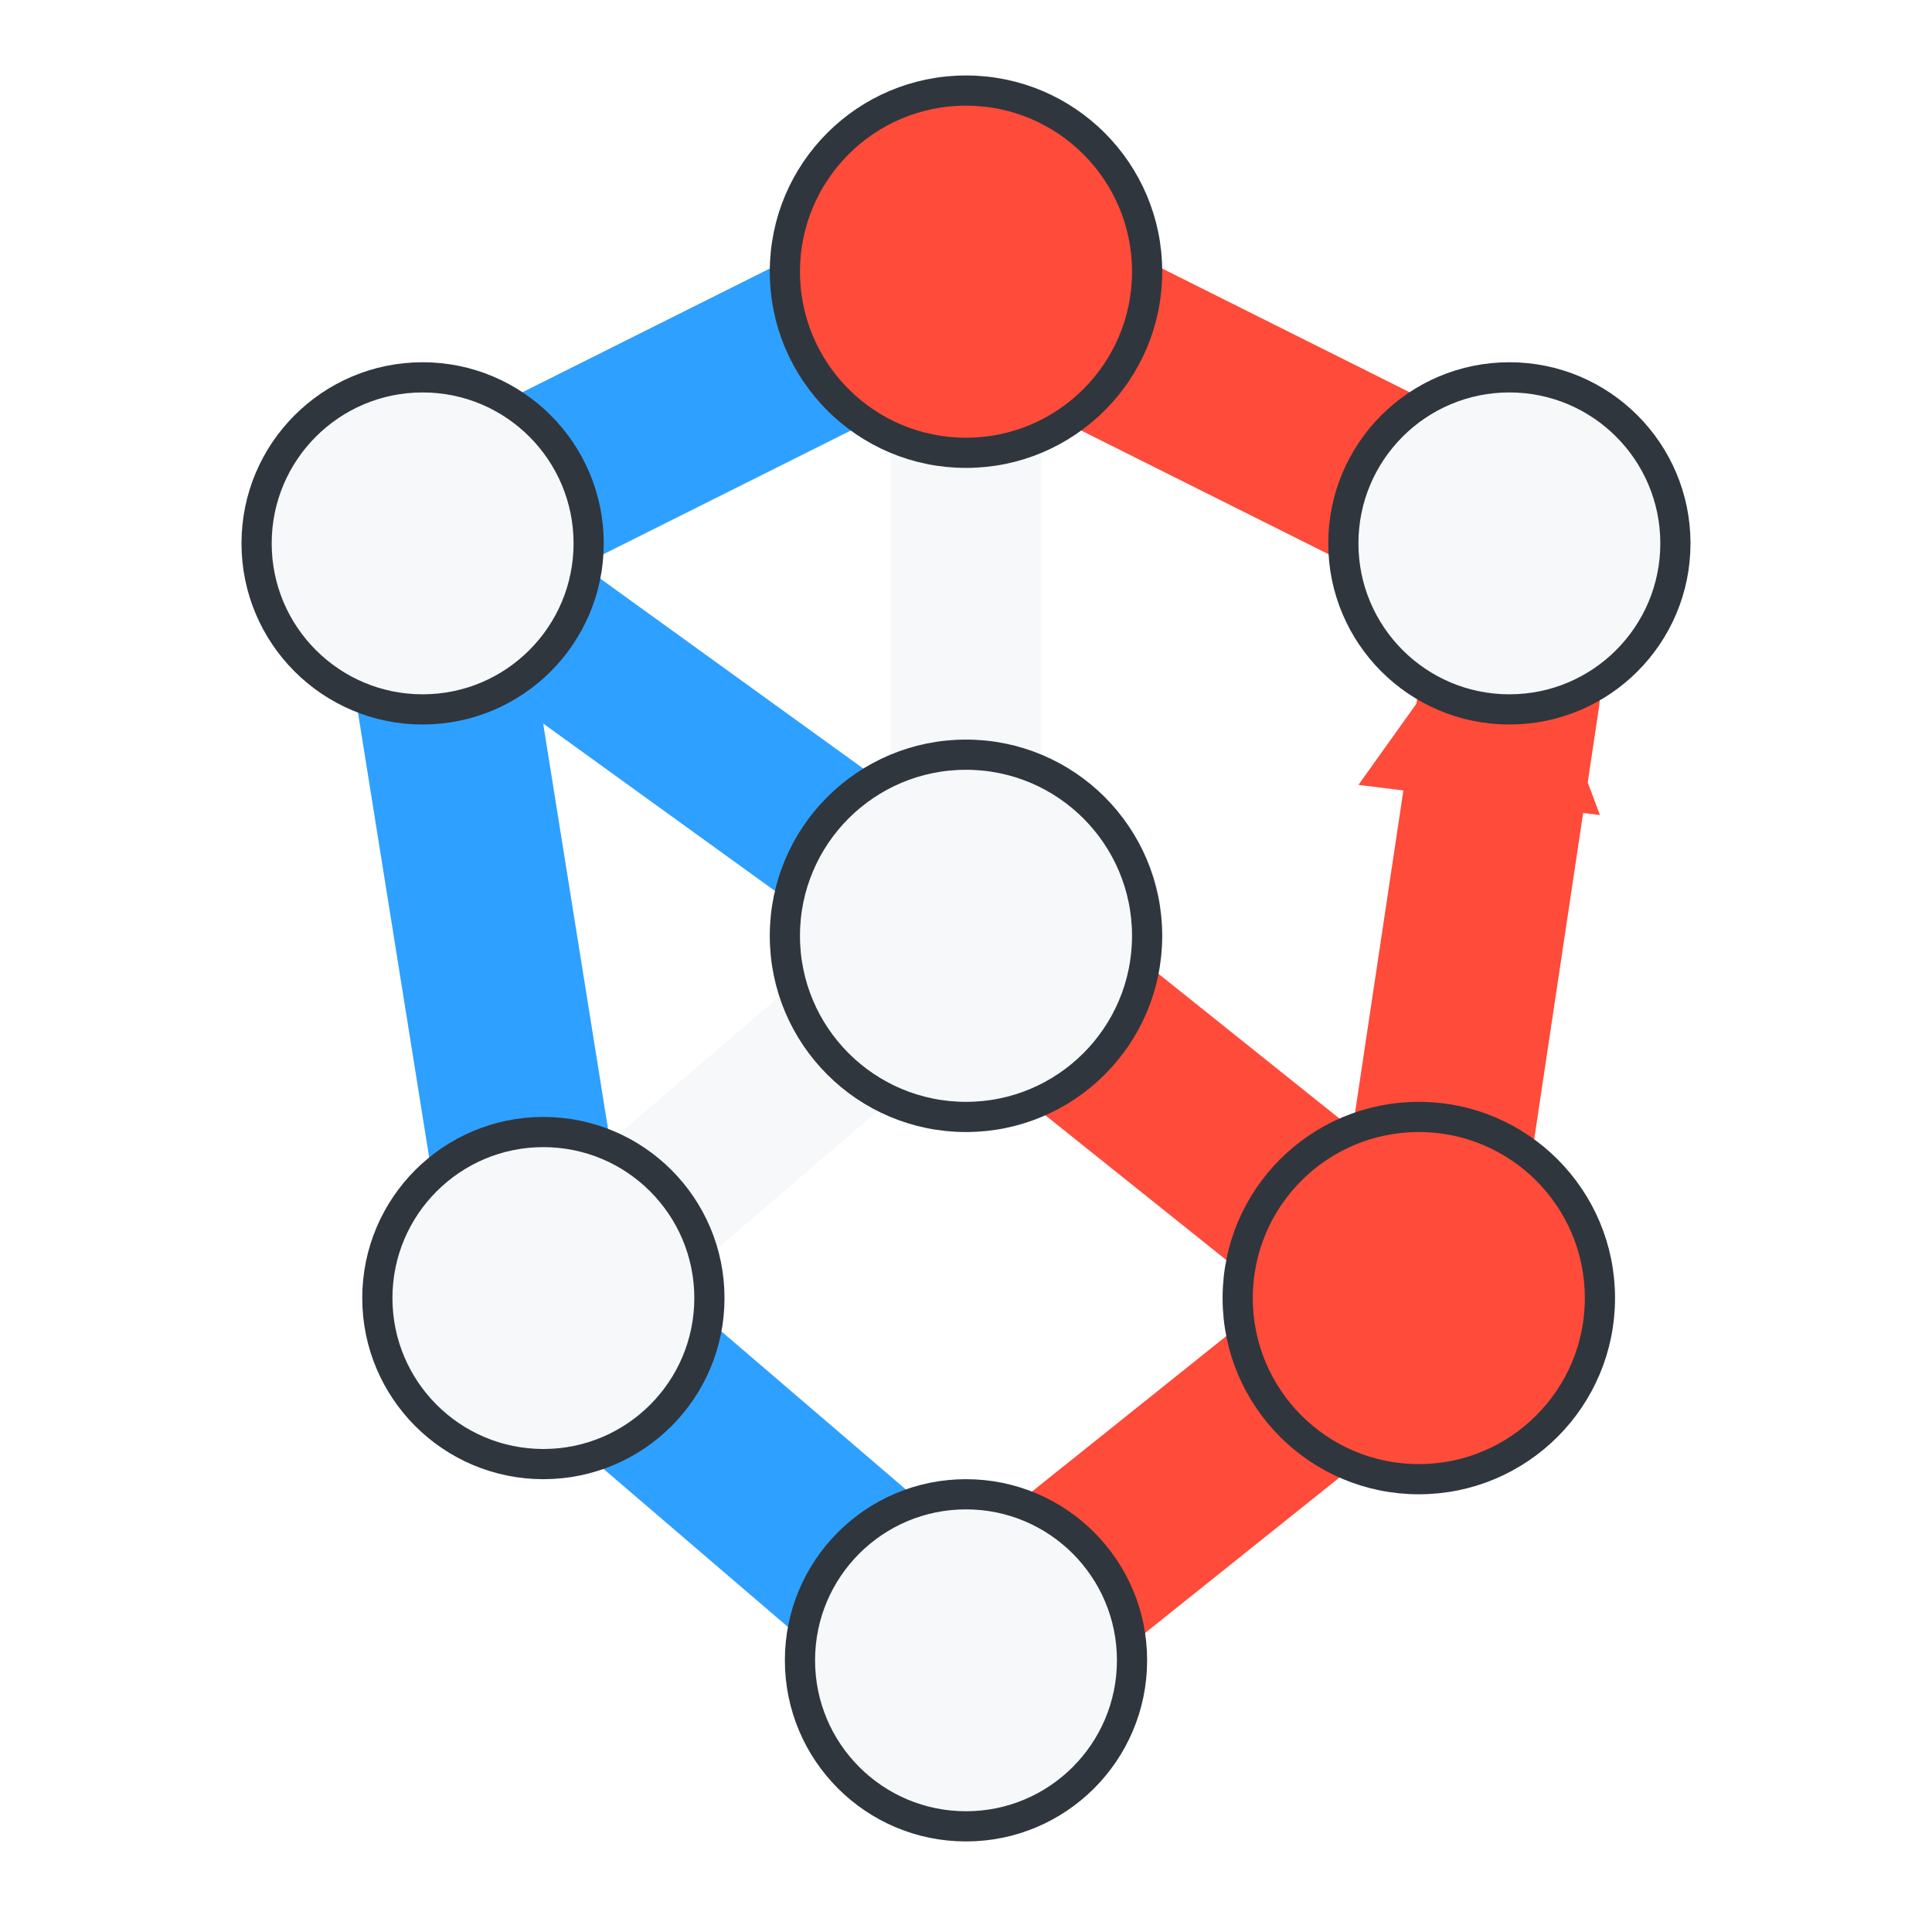
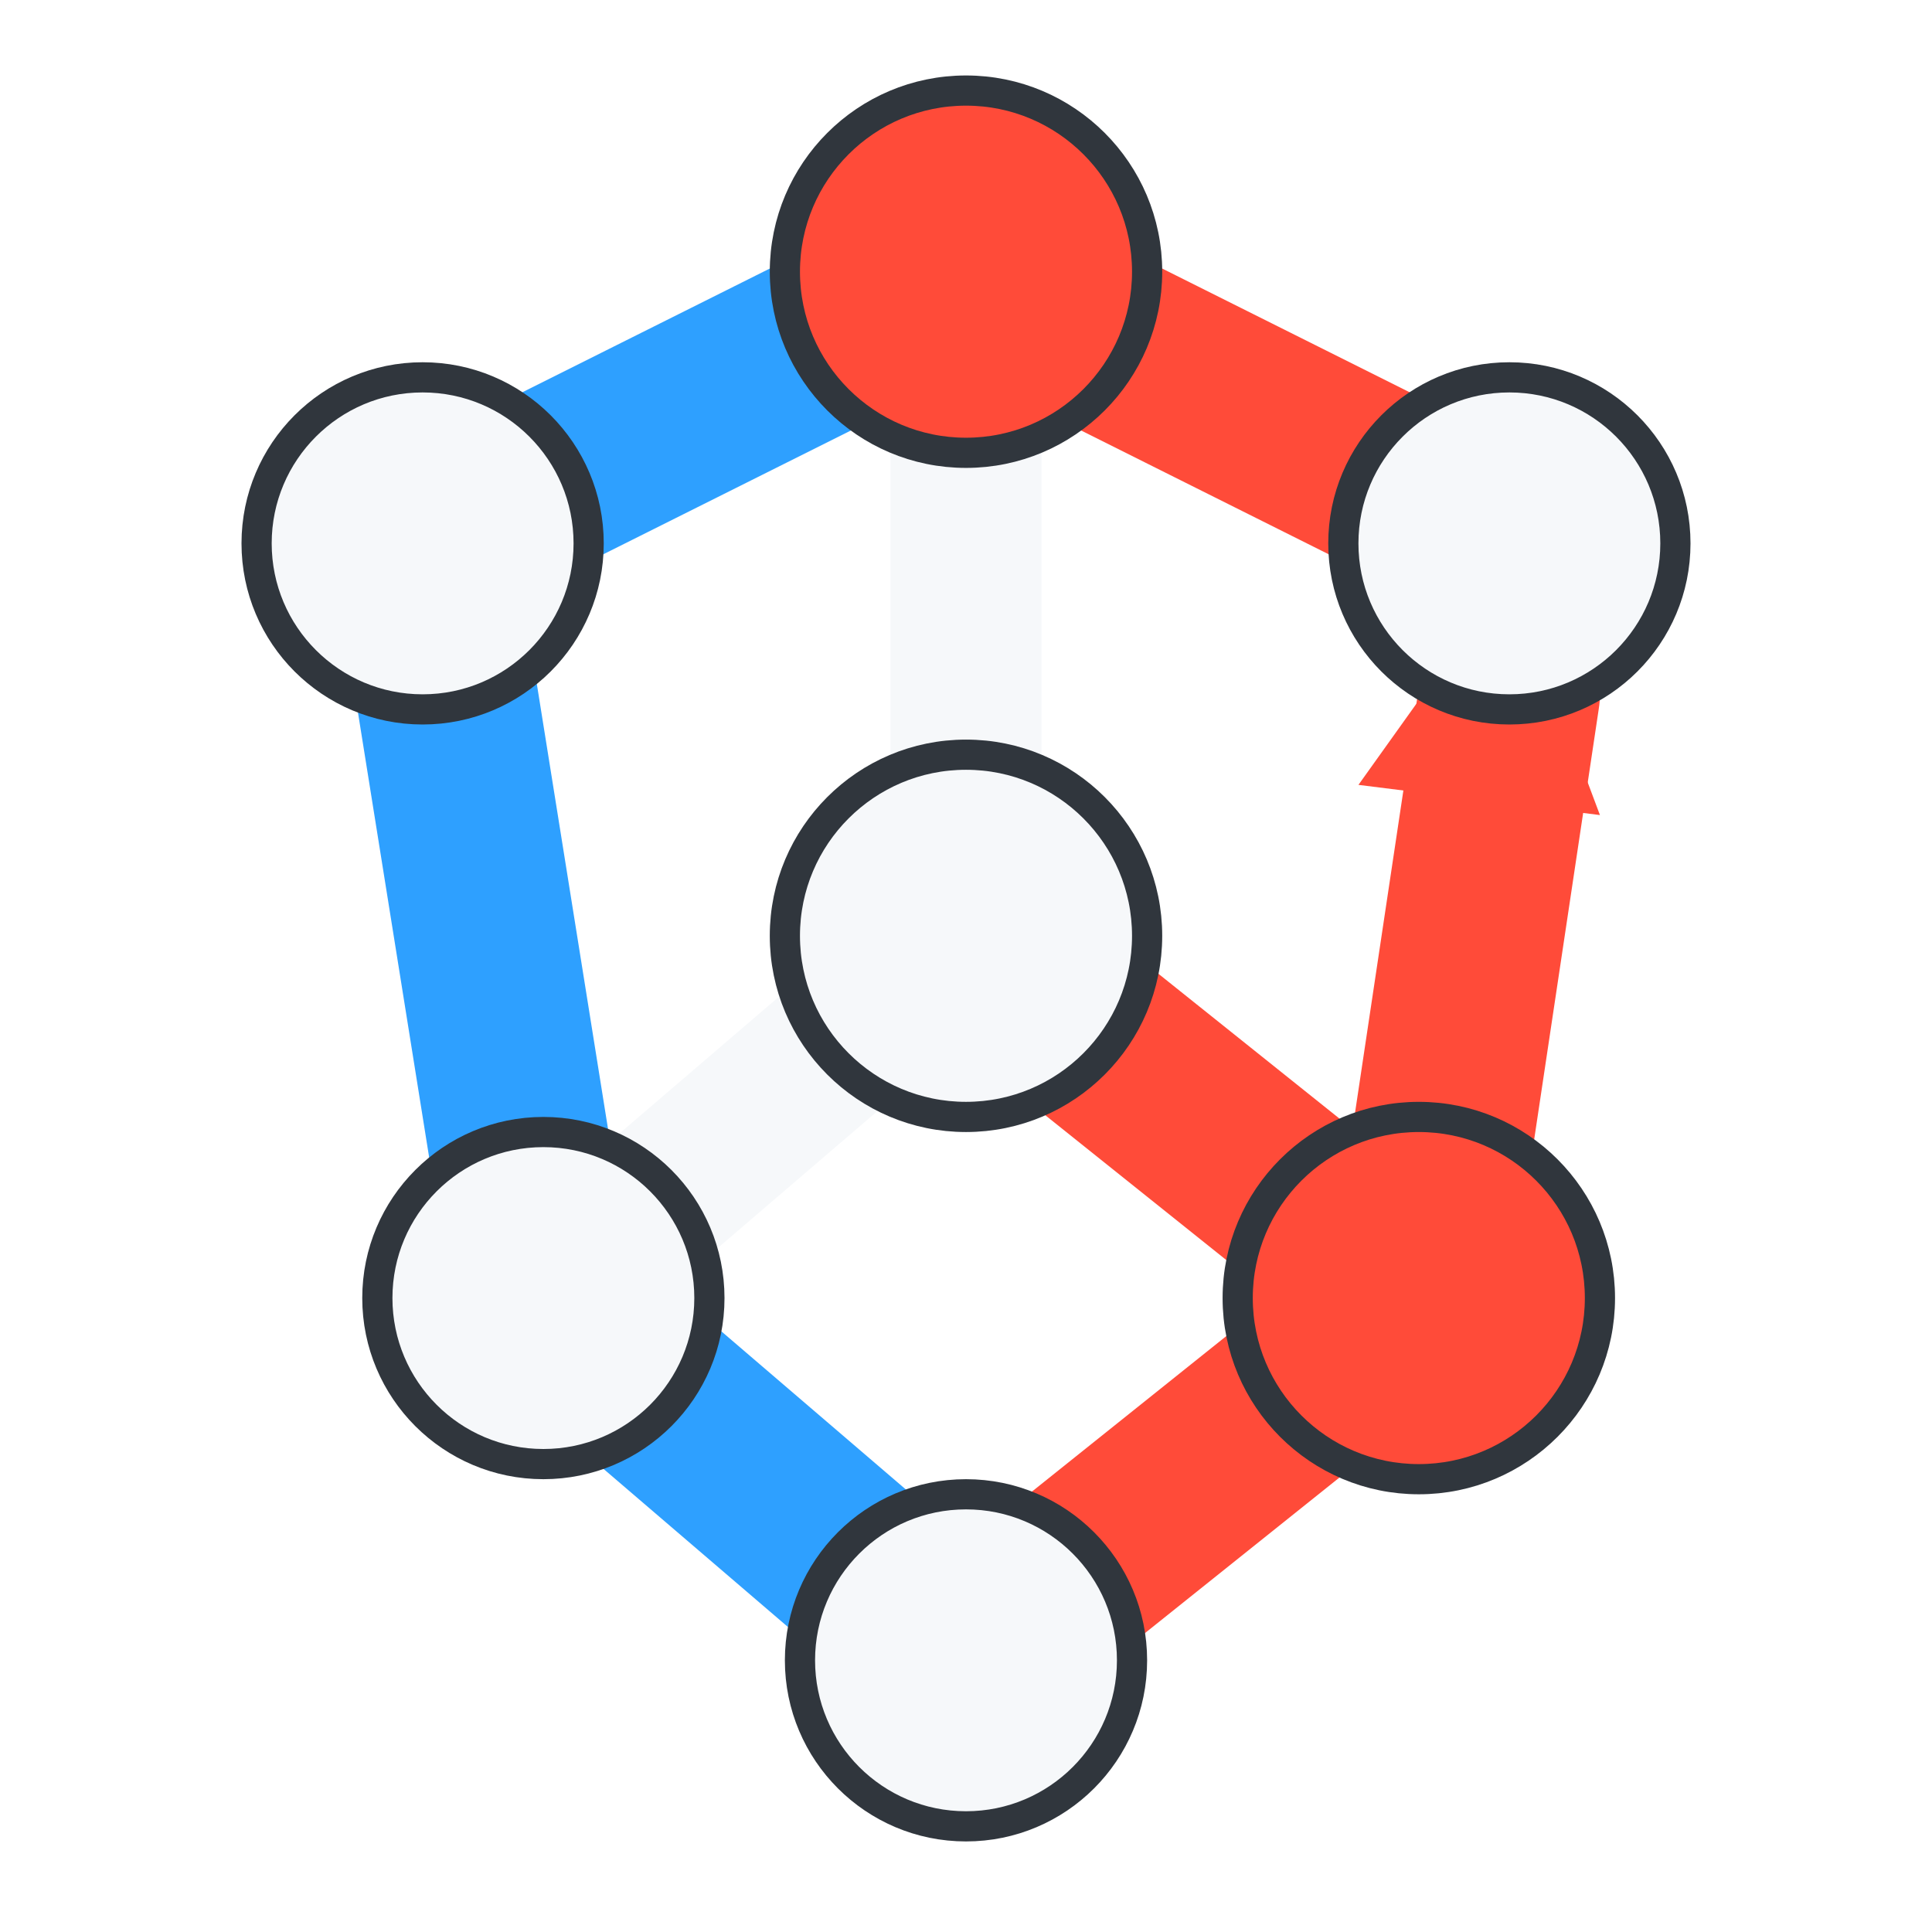
<svg xmlns="http://www.w3.org/2000/svg" viewBox="0 0 64 64">
  <g fill="none" stroke-linecap="round" stroke-linejoin="round">
    <path d="M32 9 14 18 18 43 32 55" stroke="#2ea0ff" stroke-width="6" />
    <path d="M32 9 50 18" stroke="#ff4b39" stroke-width="6" />
    <path d="M32 9 32 31" stroke="#f6f8fa" stroke-width="5" />
-     <path d="M14 18 32 31" stroke="#2ea0ff" stroke-width="5" />
    <path d="M18 43 32 31" stroke="#f6f8fa" stroke-width="5" />
    <path d="M32 31 47 43 32 55" stroke="#ff4b39" stroke-width="6" />
    <path d="M47 43 50 23" stroke="#ff4b39" stroke-width="6" />
    <path d="m50 19-5 7 8 1Z" fill="#ff4b39" stroke="none" />
  </g>
  <g stroke="#30363d" stroke-width="1">
    <circle cx="32" cy="9" r="6" fill="#ff4b39" />
    <circle cx="14" cy="18" r="5.5" fill="#f6f8fa" />
    <circle cx="50" cy="18" r="5.5" fill="#f6f8fa" />
    <circle cx="32" cy="31" r="6" fill="#f6f8fa" />
    <circle cx="18" cy="43" r="5.5" fill="#f6f8fa" />
    <circle cx="32" cy="55" r="5.5" fill="#f6f8fa" />
    <circle cx="47" cy="43" r="6" fill="#ff4b39" />
  </g>
</svg>
